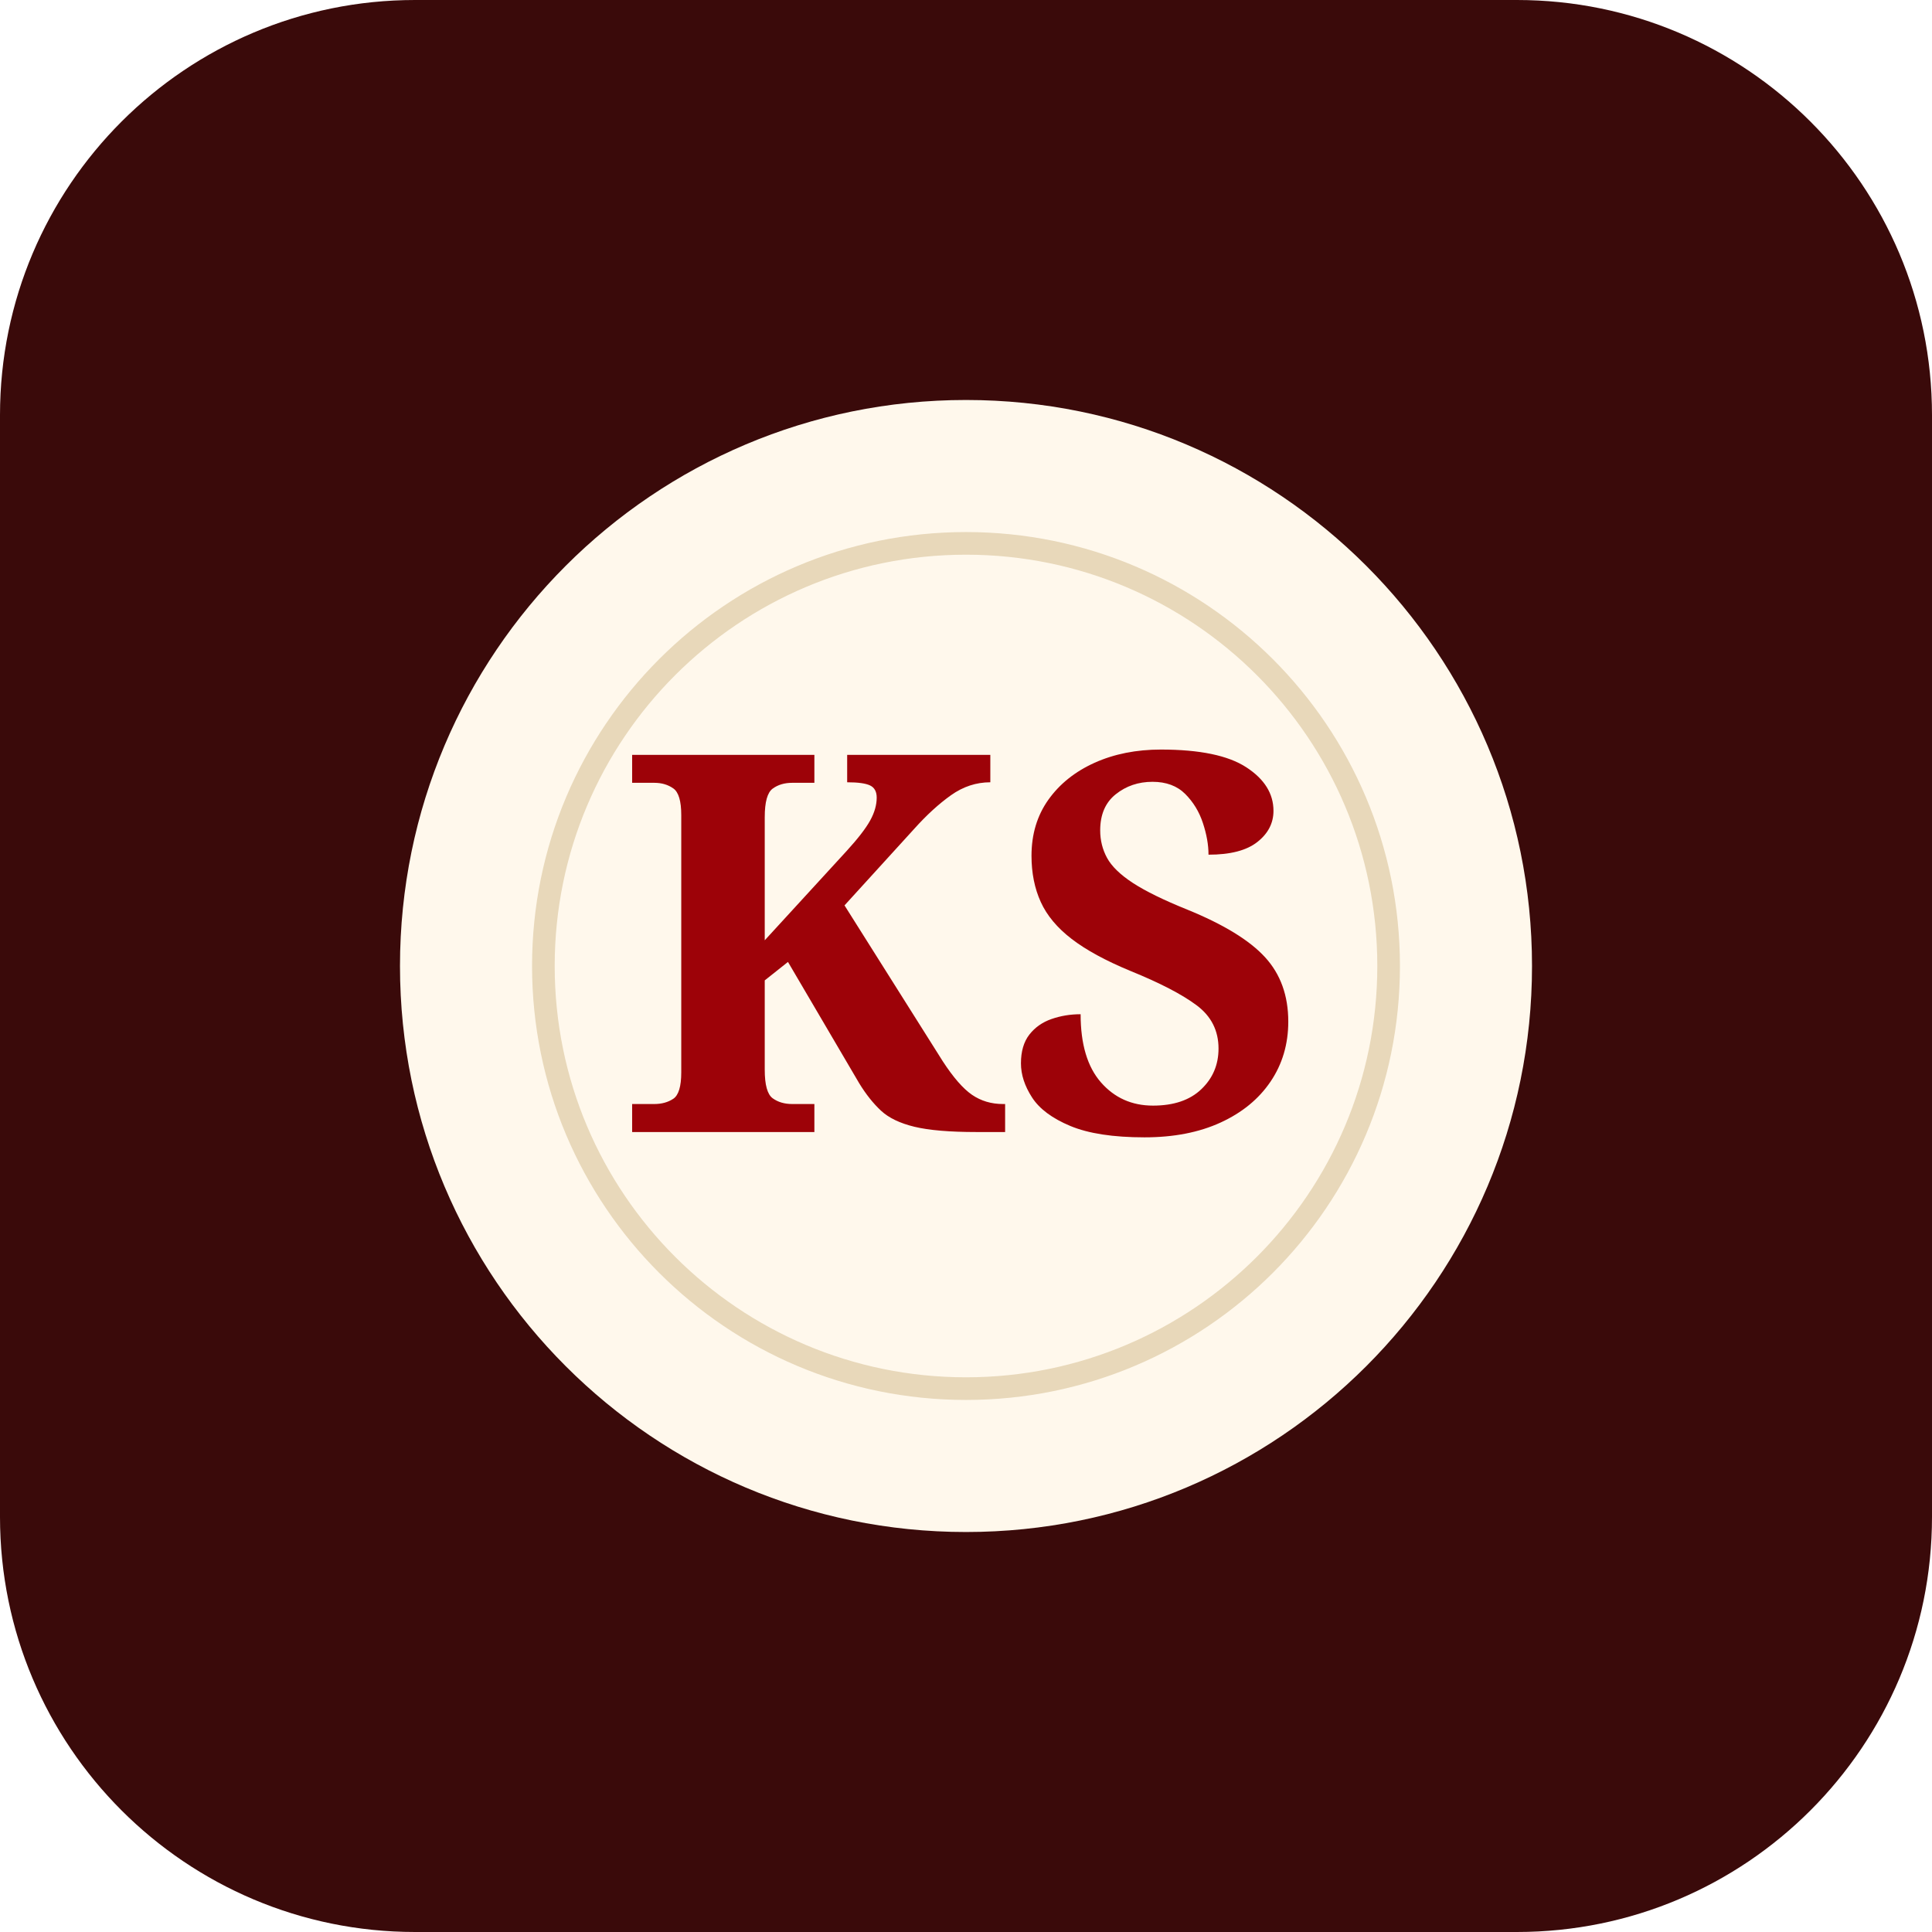
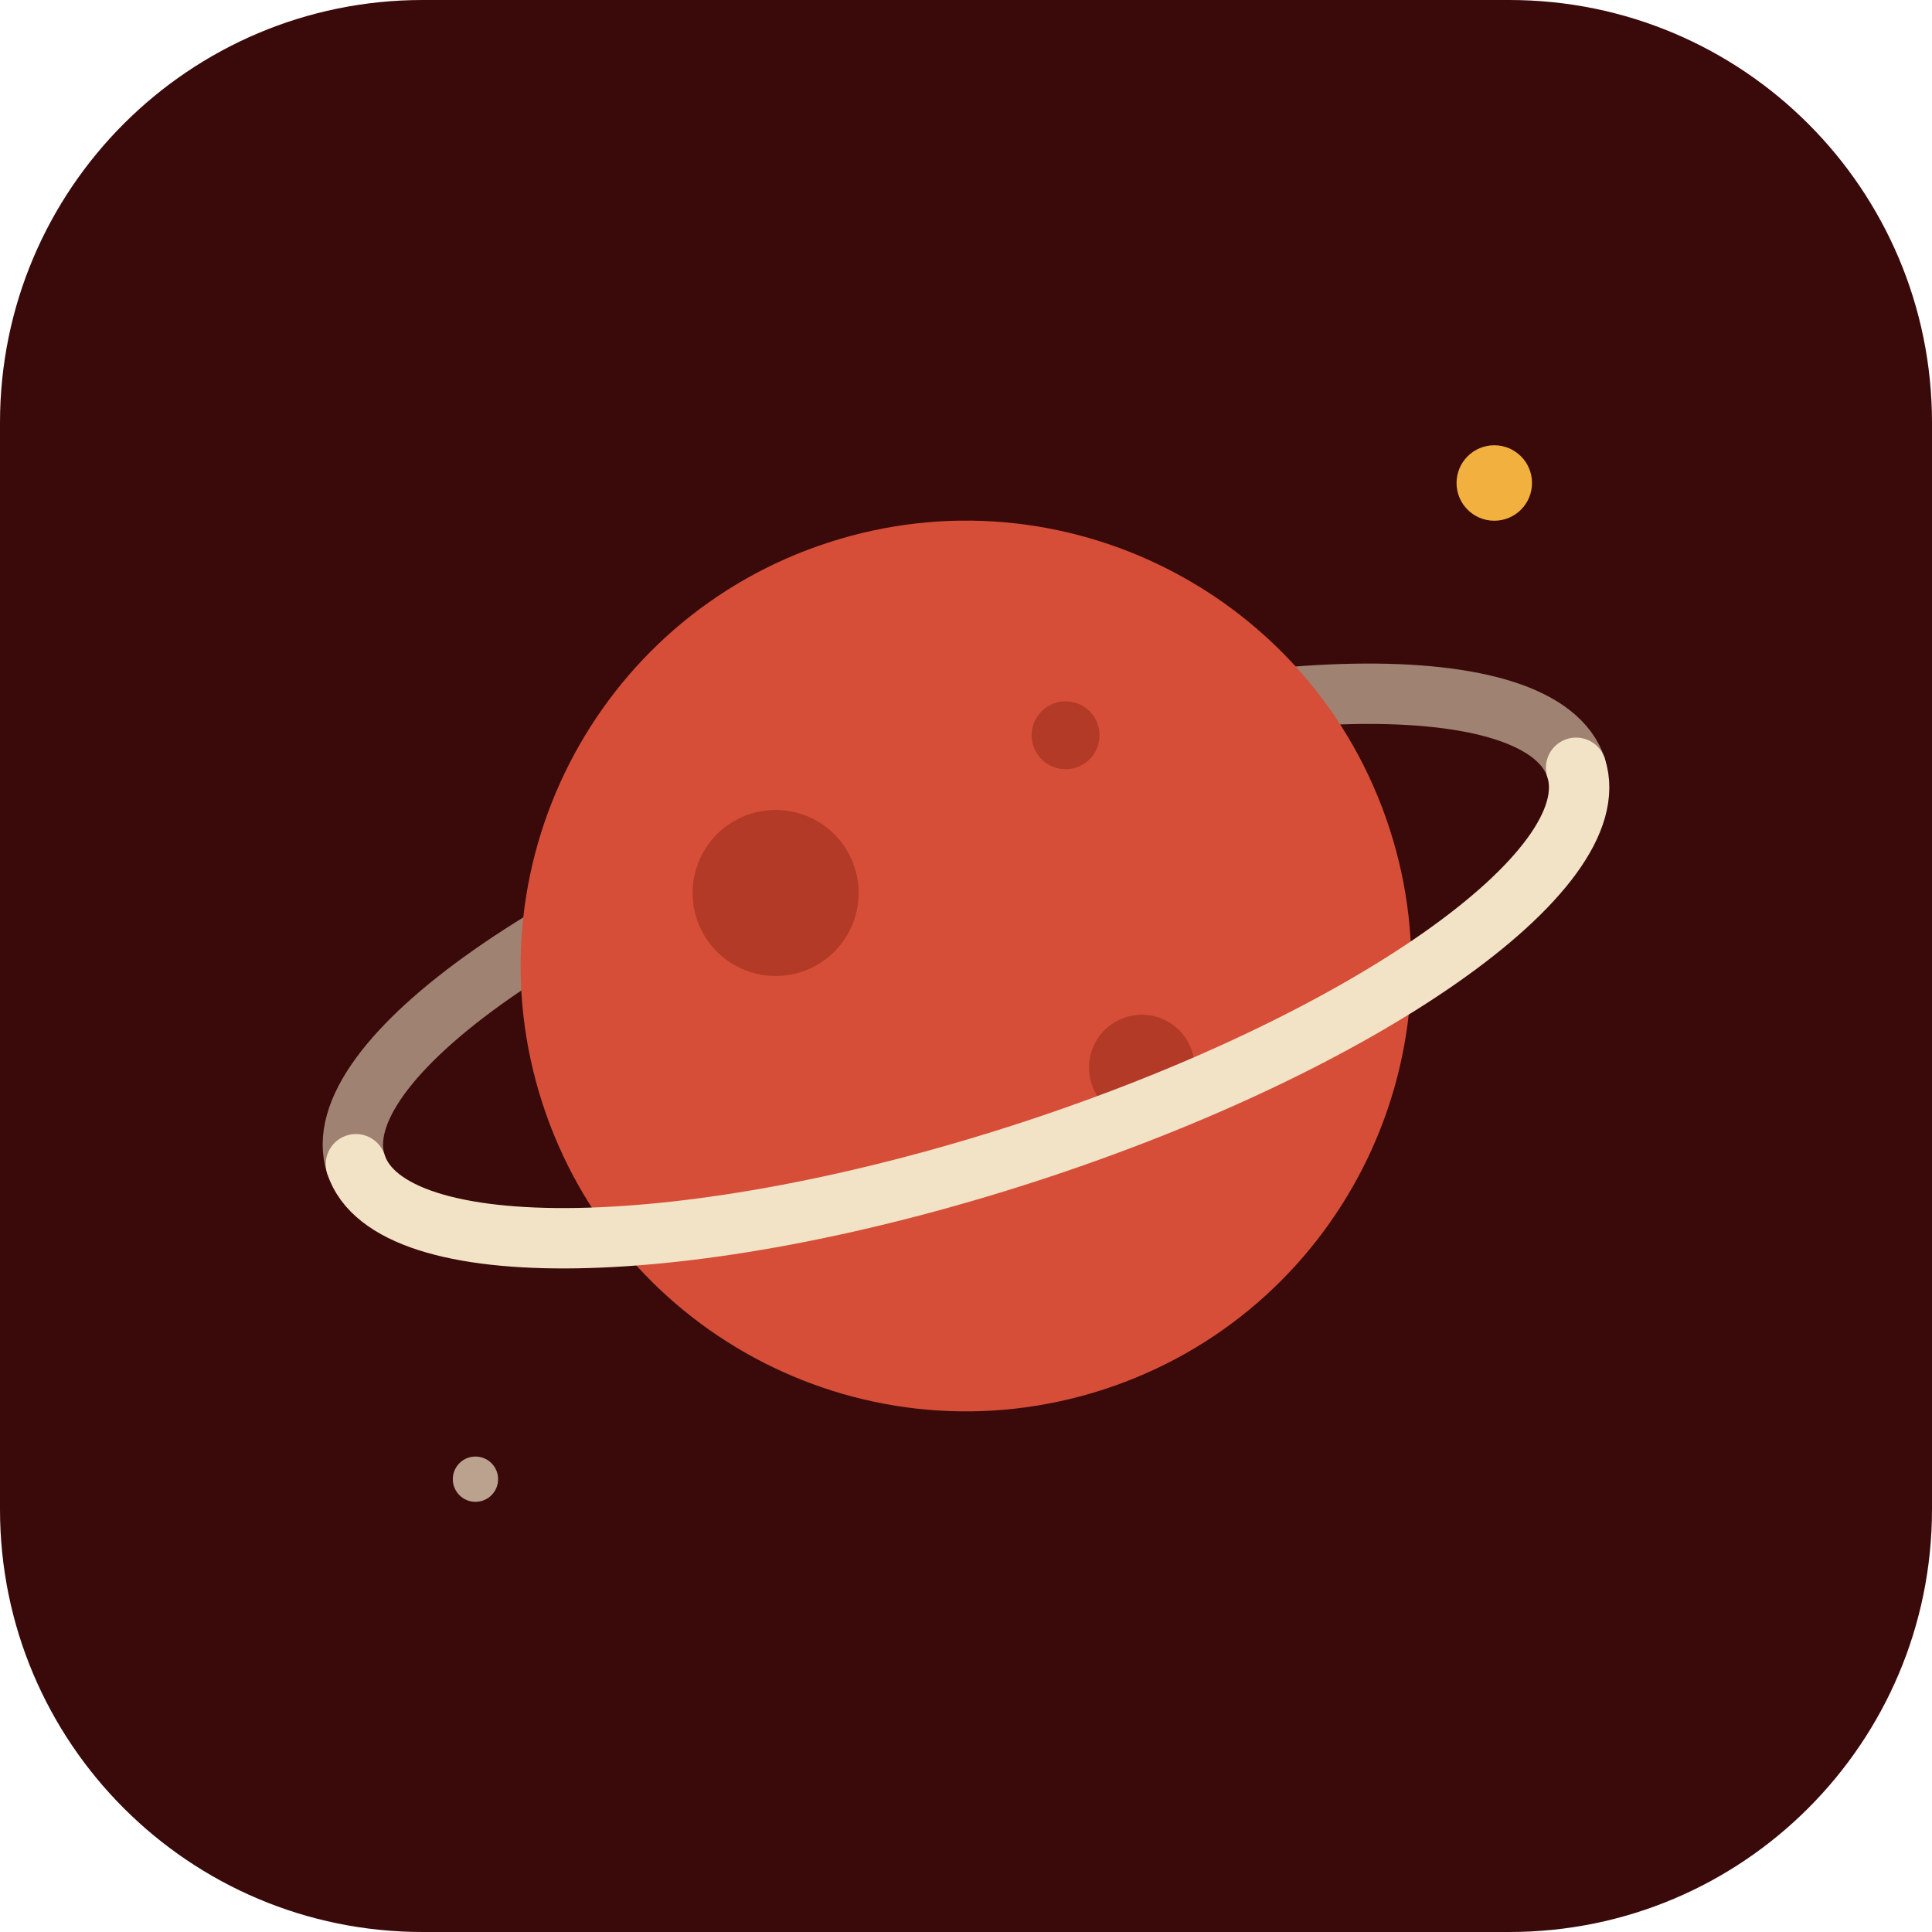
<svg xmlns="http://www.w3.org/2000/svg" viewBox="0 0 512 512">
-   <rect width="512" height="512" rx="110" fill="#3A0A0A" />
-   <circle cx="256" cy="256" r="150" fill="#FFF8EC" />
-   <circle cx="256" cy="256" r="112" fill="none" stroke="#E8D8BA" stroke-width="6" />
-   <text x="256" y="300" text-anchor="middle" font-family="Georgia,serif" font-size="140" font-weight="700" fill="#9D0208">KS</text>
+   <rect width="512" height="512" rx="112" fill="#3A0A0A" />
+   <g transform="rotate(-18 256 256)">
+     <path d="M86 256a170 52 0 0 1 340 0" fill="none" stroke="#F2E3C6" stroke-width="16" stroke-linecap="round" opacity=".55" />
+     <circle cx="256" cy="256" r="118" fill="#D64E38" />
+     <circle cx="214" cy="222" r="22" fill="#B23A27" />
+     <circle cx="292" cy="296" r="14" fill="#B23A27" />
+     <circle cx="300" cy="206" r="9" fill="#B23A27" />
+     <path d="M426 256a170 52 0 0 1-340 0" fill="none" stroke="#F2E3C6" stroke-width="16" stroke-linecap="round" />
+   </g>
+   <circle cx="396" cy="128" r="10" fill="#F2B03F" />
+   <circle cx="126" cy="392" r="6" fill="#F2E3C6" opacity=".7" />
</svg>
